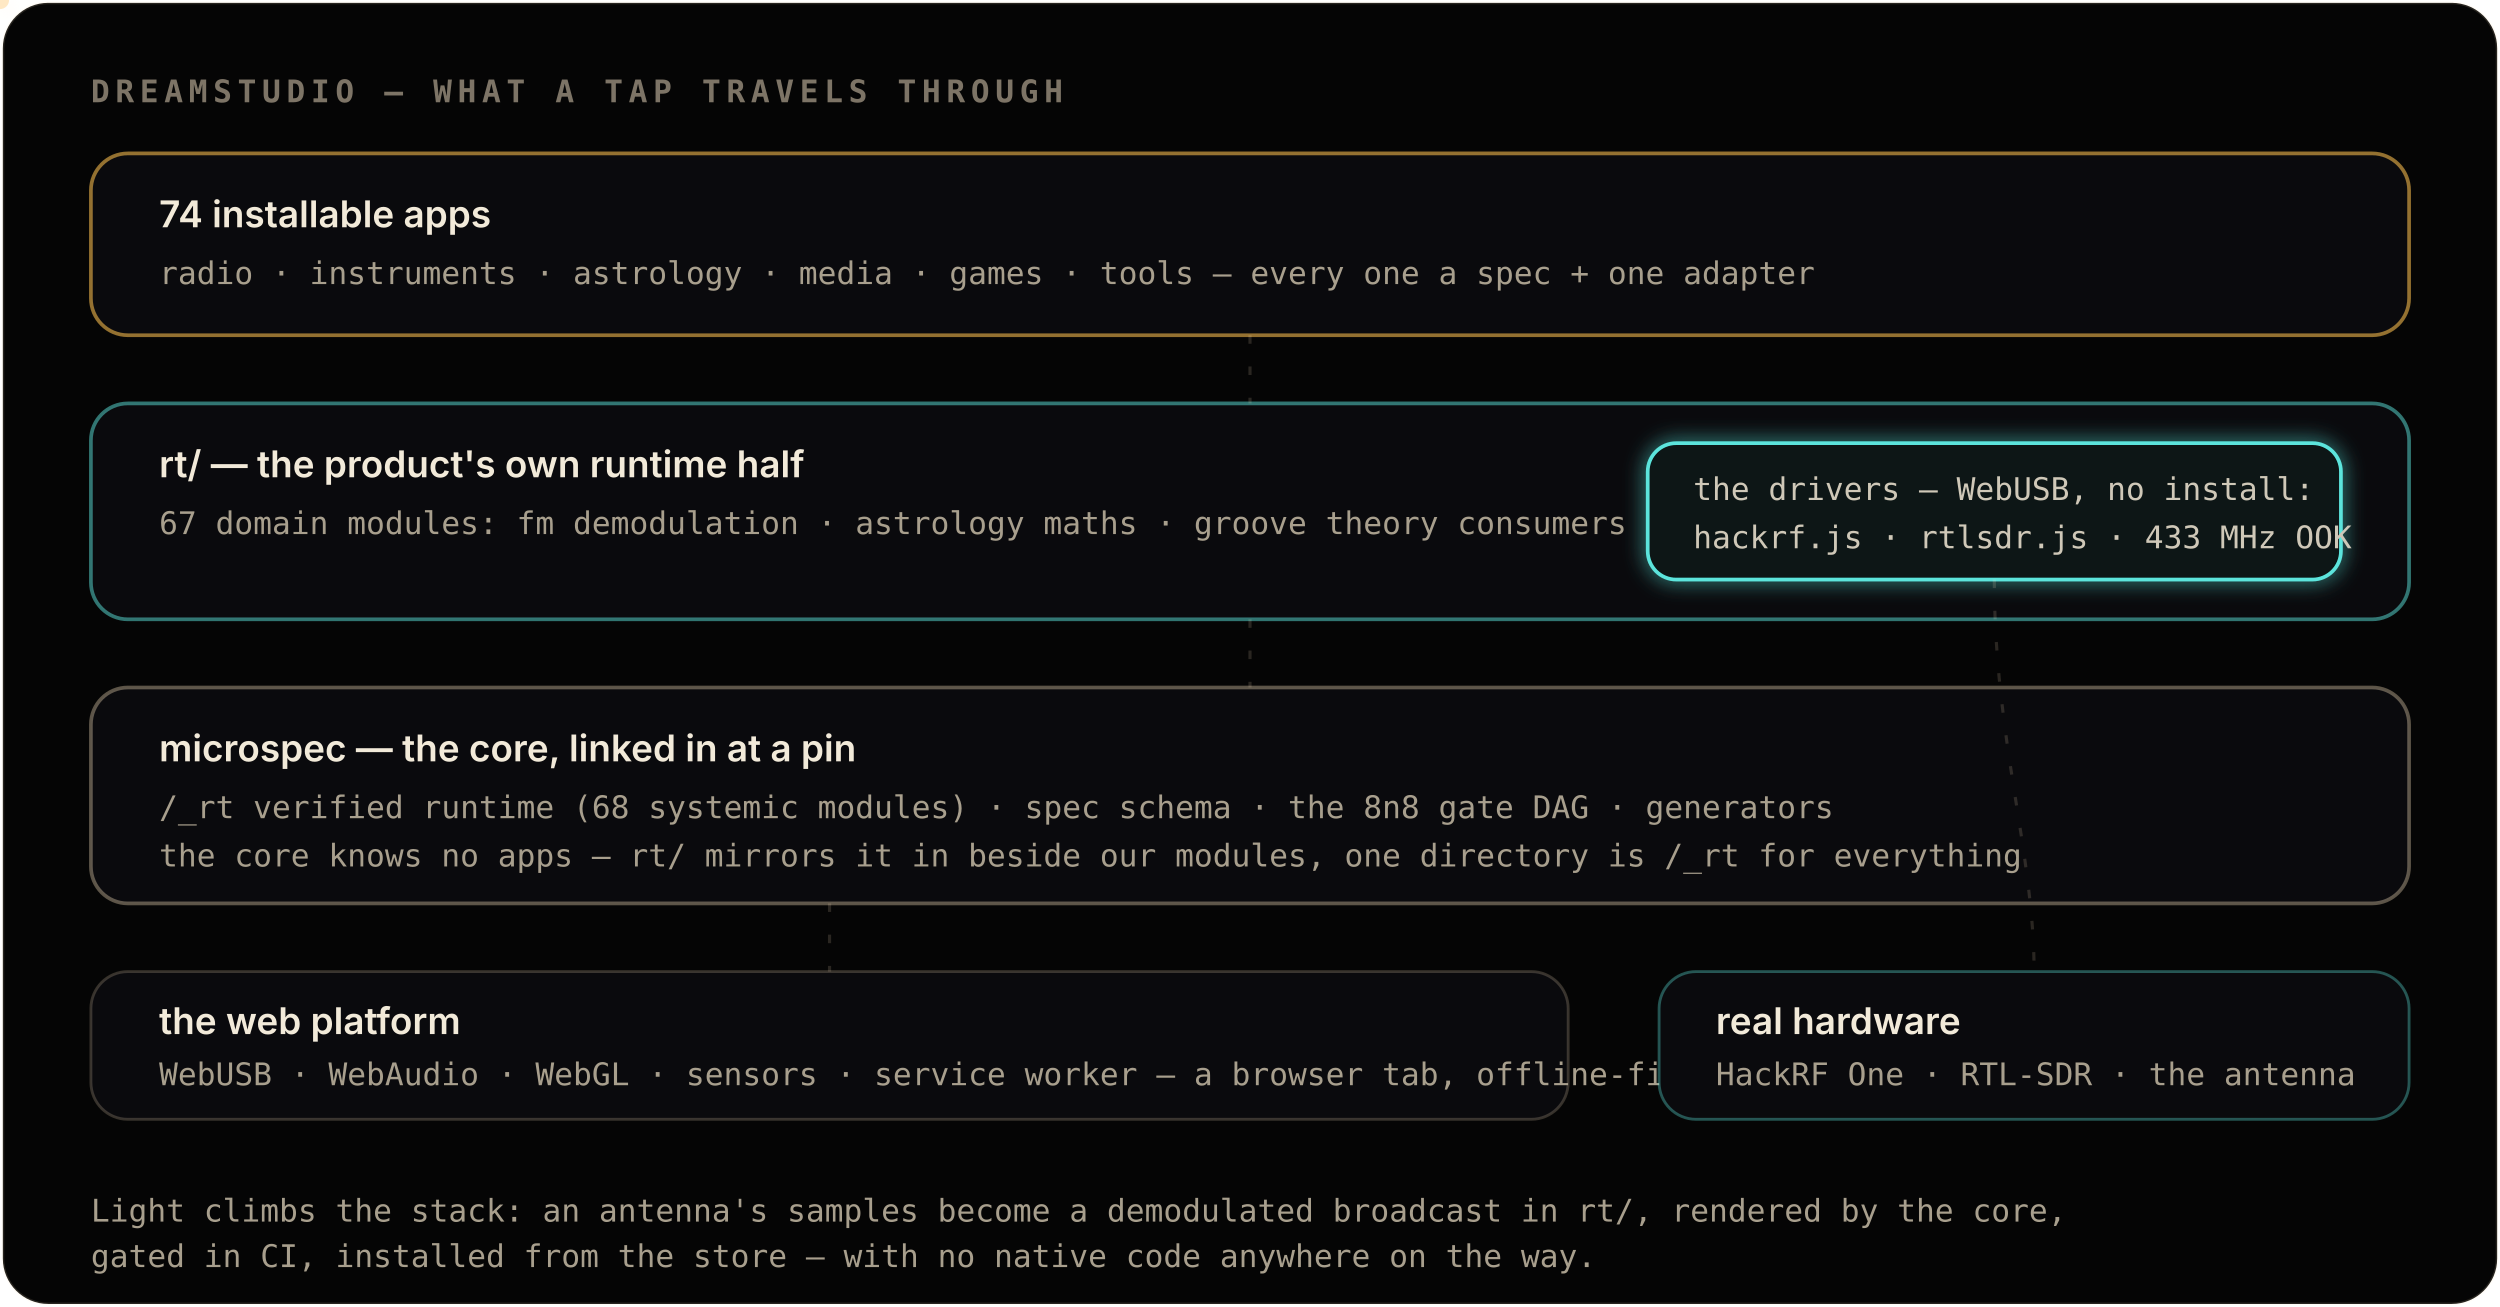
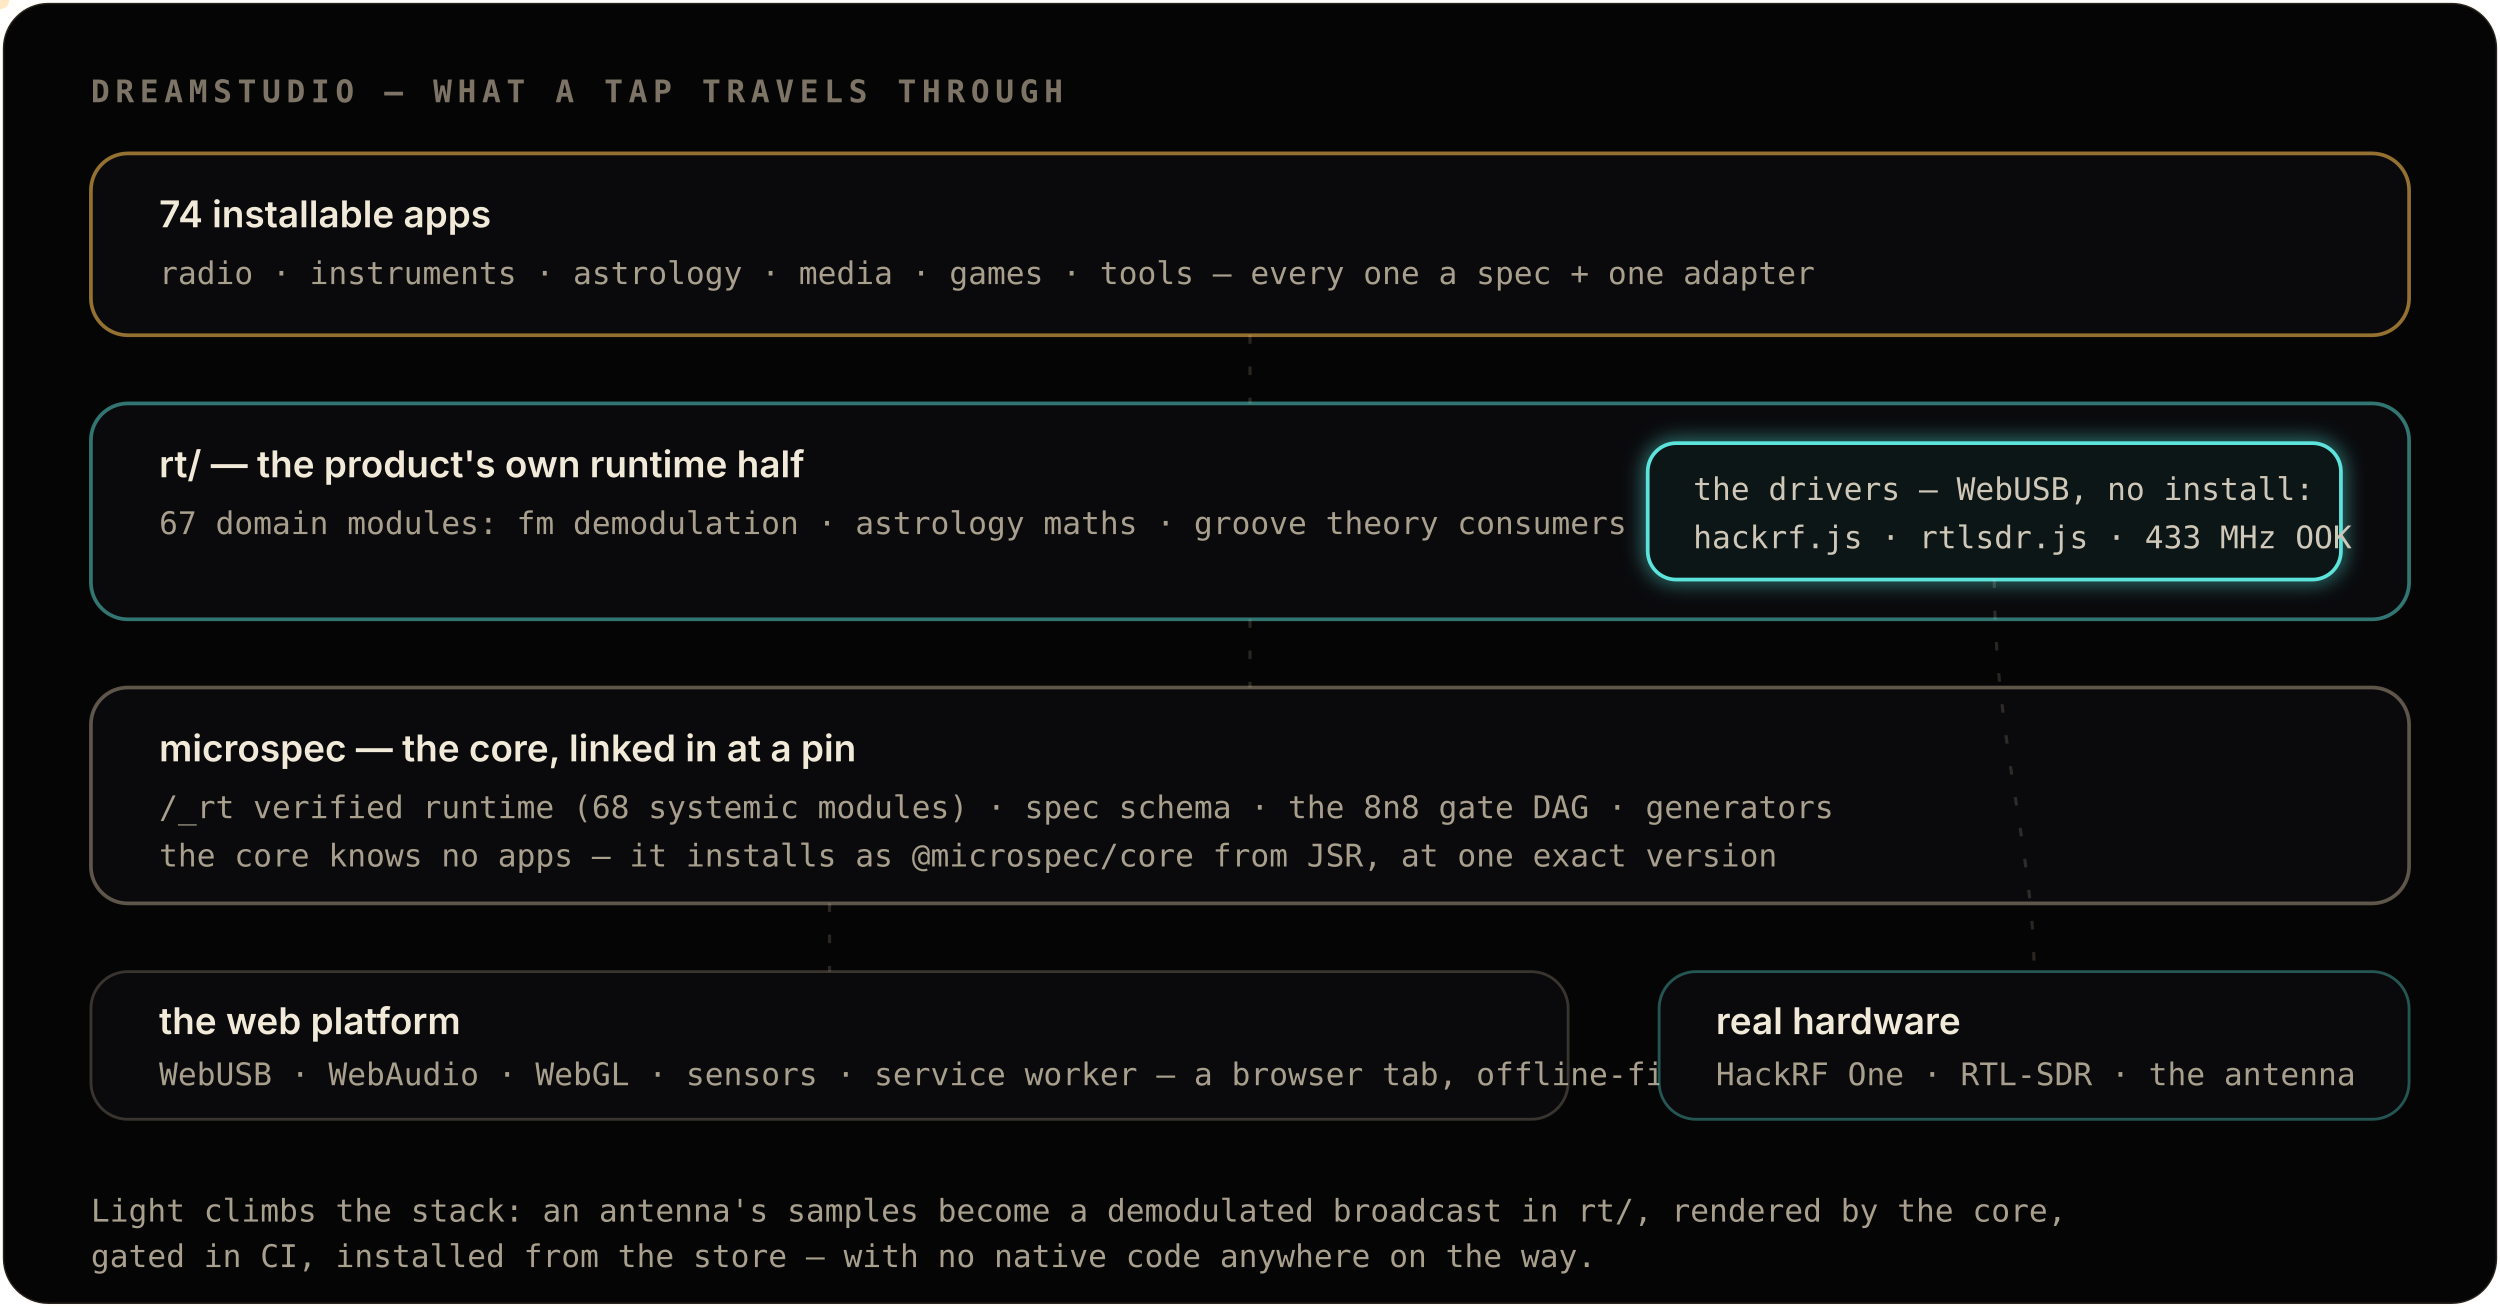
<svg xmlns="http://www.w3.org/2000/svg" viewBox="0 0 880 460" width="880" height="460" role="img" aria-label="DreamStudio architecture: 74 apps over rt/ domain modules and WebUSB drivers, over the pinned microspec core, over the web platform, down to real radio hardware.">
  <style>
    .t   { font: 600 13px ui-sans-serif, system-ui, -apple-system, "Segoe UI", sans-serif; fill: #f2ead9; }
    .s   { font: 11px ui-monospace, SFMono-Regular, Menlo, monospace; fill: #a89f8d; }
    .cap { font: 600 11px ui-monospace, SFMono-Regular, Menlo, monospace; fill: #7d7466; letter-spacing: .18em; }
    .chip{ font: 11px ui-monospace, SFMono-Regular, Menlo, monospace; fill: #cfc8b8; }
    .w   { fill: none; stroke: rgba(255,232,196,.15); stroke-width: 1.1; stroke-dasharray: 3 8; animation: drift 3.2s linear infinite; }
    @keyframes drift { to { stroke-dashoffset: -110; } }
    .up   { animation: rise 4.8s cubic-bezier(.45,.05,.55,.95) infinite; }
    .up2  { animation: rise 4.8s cubic-bezier(.45,.05,.55,.95) 1.6s infinite; opacity: 0; }
    .up3  { animation: rise 4.8s cubic-bezier(.45,.05,.55,.95) 3.2s infinite; opacity: 0; }
    @keyframes rise { 0% { offset-distance: 0%; opacity: 0 } 10% { opacity: 1 } 88% { opacity: 1 } 100% { offset-distance: 100%; opacity: 0 } }
    .drv { animation: drvglow 4.8s ease-in-out infinite; }
    @keyframes drvglow { 0%,100% { stroke-opacity: .45 } 50% { stroke-opacity: 1 } }
    @media (prefers-reduced-motion: reduce) { .w, .drv { animation: none; } .up, .up2, .up3 { animation: none; display: none; } }
  </style>
  <defs>
    <filter id="ga" x="-60%" y="-60%" width="220%" height="220%">
      <feGaussianBlur stdDeviation="3.5" result="b" />
      <feMerge>
        <feMergeNode in="b" />
        <feMergeNode in="SourceGraphic" />
      </feMerge>
    </filter>
    <linearGradient id="amcy2" x1="0" y1="0" x2="1" y2="0">
      <stop offset="0" stop-color="#F2B84B" />
      <stop offset="1" stop-color="#5CE4DC" />
    </linearGradient>
  </defs>
  <rect x="1" y="1" width="878" height="458" rx="16" fill="#050505" stroke="rgba(255,232,196,.14)" />
  <text class="cap" x="32" y="36">DREAMSTUDIO — WHAT A TAP TRAVELS THROUGH</text>
  <rect x="32" y="54" width="816" height="64" rx="13" fill="#0A0A0D" stroke="rgba(242,184,75,.6)" stroke-width="1.3" />
  <text class="t" x="56" y="80">74 installable apps</text>
  <text class="s" x="56" y="100">radio · instruments · astrology · media · games · tools — every one a spec + one adapter</text>
  <rect x="32" y="142" width="816" height="76" rx="13" fill="#0A0A0D" stroke="rgba(92,228,220,.5)" stroke-width="1.3" />
  <text class="t" x="56" y="168">rt/ — the product's own runtime half</text>
  <text class="s" x="56" y="188">67 domain modules: fm demodulation · astrology maths · groove theory consumers · characters · tide</text>
  <g class="drv" filter="url(#ga)">
    <rect x="580" y="156" width="244" height="48" rx="10" fill="#071312" stroke="#5CE4DC" stroke-width="1.3" />
  </g>
  <text class="chip" x="596" y="176" fill="#5CE4DC">the drivers — WebUSB, no install:</text>
  <text class="chip" x="596" y="193">hackrf.js · rtlsdr.js · 433 MHz OOK</text>
  <rect x="32" y="242" width="816" height="76" rx="13" fill="#0A0A0D" stroke="rgba(255,232,196,.35)" stroke-width="1.3" />
  <text class="t" x="56" y="268">microspec — the core, linked in at a pin</text>
  <text class="s" x="56" y="288">/_rt verified runtime (68 systemic modules) · spec schema · the 8n8 gate DAG · generators</text>
-   <text class="s" x="56" y="305" fill="#F2B84B">the core knows no apps — rt/ mirrors it in beside our modules, one directory is /_rt for everything</text>
+   <text class="s" x="56" y="305" fill="#F2B84B">the core knows no apps — it installs as @microspec/core from JSR, at one exact version</text>
  <rect x="32" y="342" width="520" height="52" rx="13" fill="#0A0A0D" stroke="rgba(255,232,196,.2)" />
  <text class="t" x="56" y="364">the web platform</text>
  <text class="s" x="56" y="382">WebUSB · WebAudio · WebGL · sensors · service worker — a browser tab, offline-first</text>
  <rect x="584" y="342" width="264" height="52" rx="13" fill="#0A0A0D" stroke="rgba(92,228,220,.35)" />
  <text class="t" x="604" y="364">real hardware</text>
  <text class="s" x="604" y="382">HackRF One · RTL-SDR · the antenna</text>
  <path class="w" d="M440 118 L440 142" />
  <path class="w" d="M440 218 L440 242" />
  <path class="w" d="M292 318 L292 342" />
  <path class="w" d="M702 204 C 702 260 716 300 716 342" />
  <circle class="up" r="3.2" fill="#FFE8C4" filter="url(#ga)" style="offset-path: path('M292 342 L292 318 L440 242 L440 218 L440 142 L440 118');" />
  <circle class="up2" r="3.2" fill="#5CE4DC" filter="url(#ga)" style="offset-path: path('M716 342 C 716 300 702 260 702 204');" />
  <circle class="up3" r="3.2" fill="url(#amcy2)" filter="url(#ga)" style="offset-path: path('M440 242 L440 218 L440 142 L440 118');" />
  <text class="s" x="32" y="430" fill="#7d7466">Light climbs the stack: an antenna's samples become a demodulated broadcast in rt/, rendered by the core,</text>
  <text class="s" x="32" y="446" fill="#7d7466">gated in CI, installed from the store — with no native code anywhere on the way.</text>
</svg>
